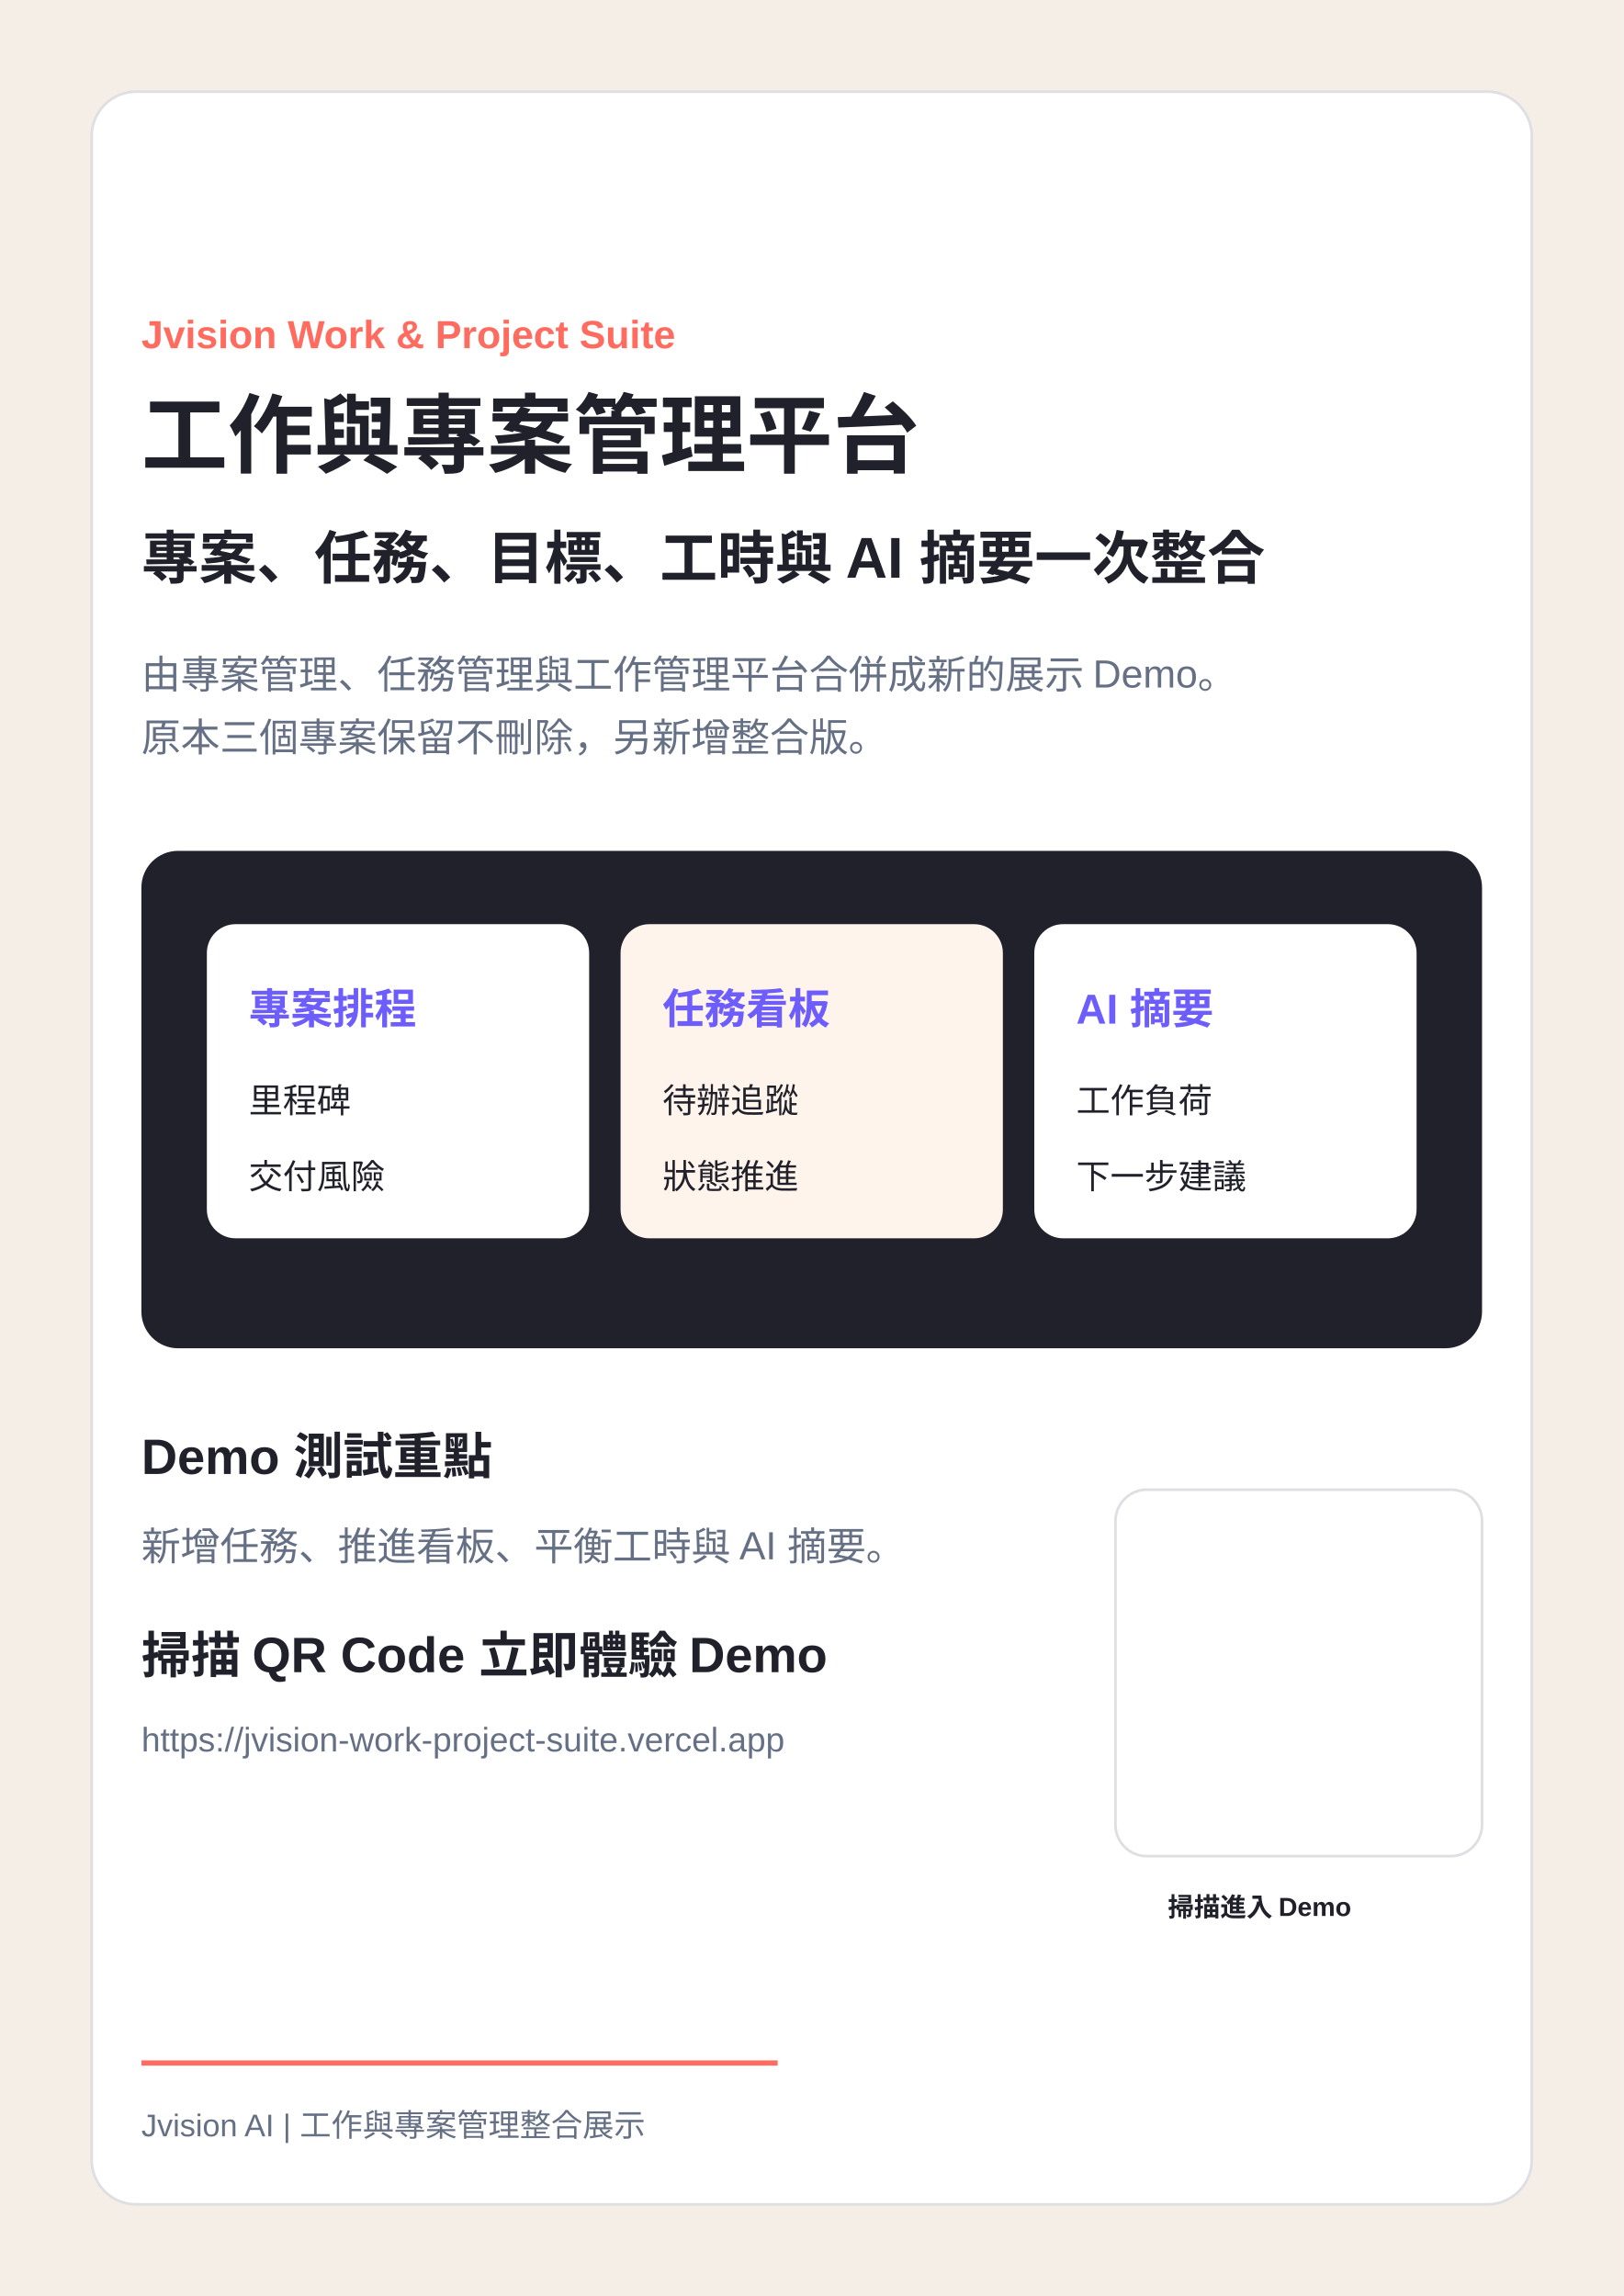
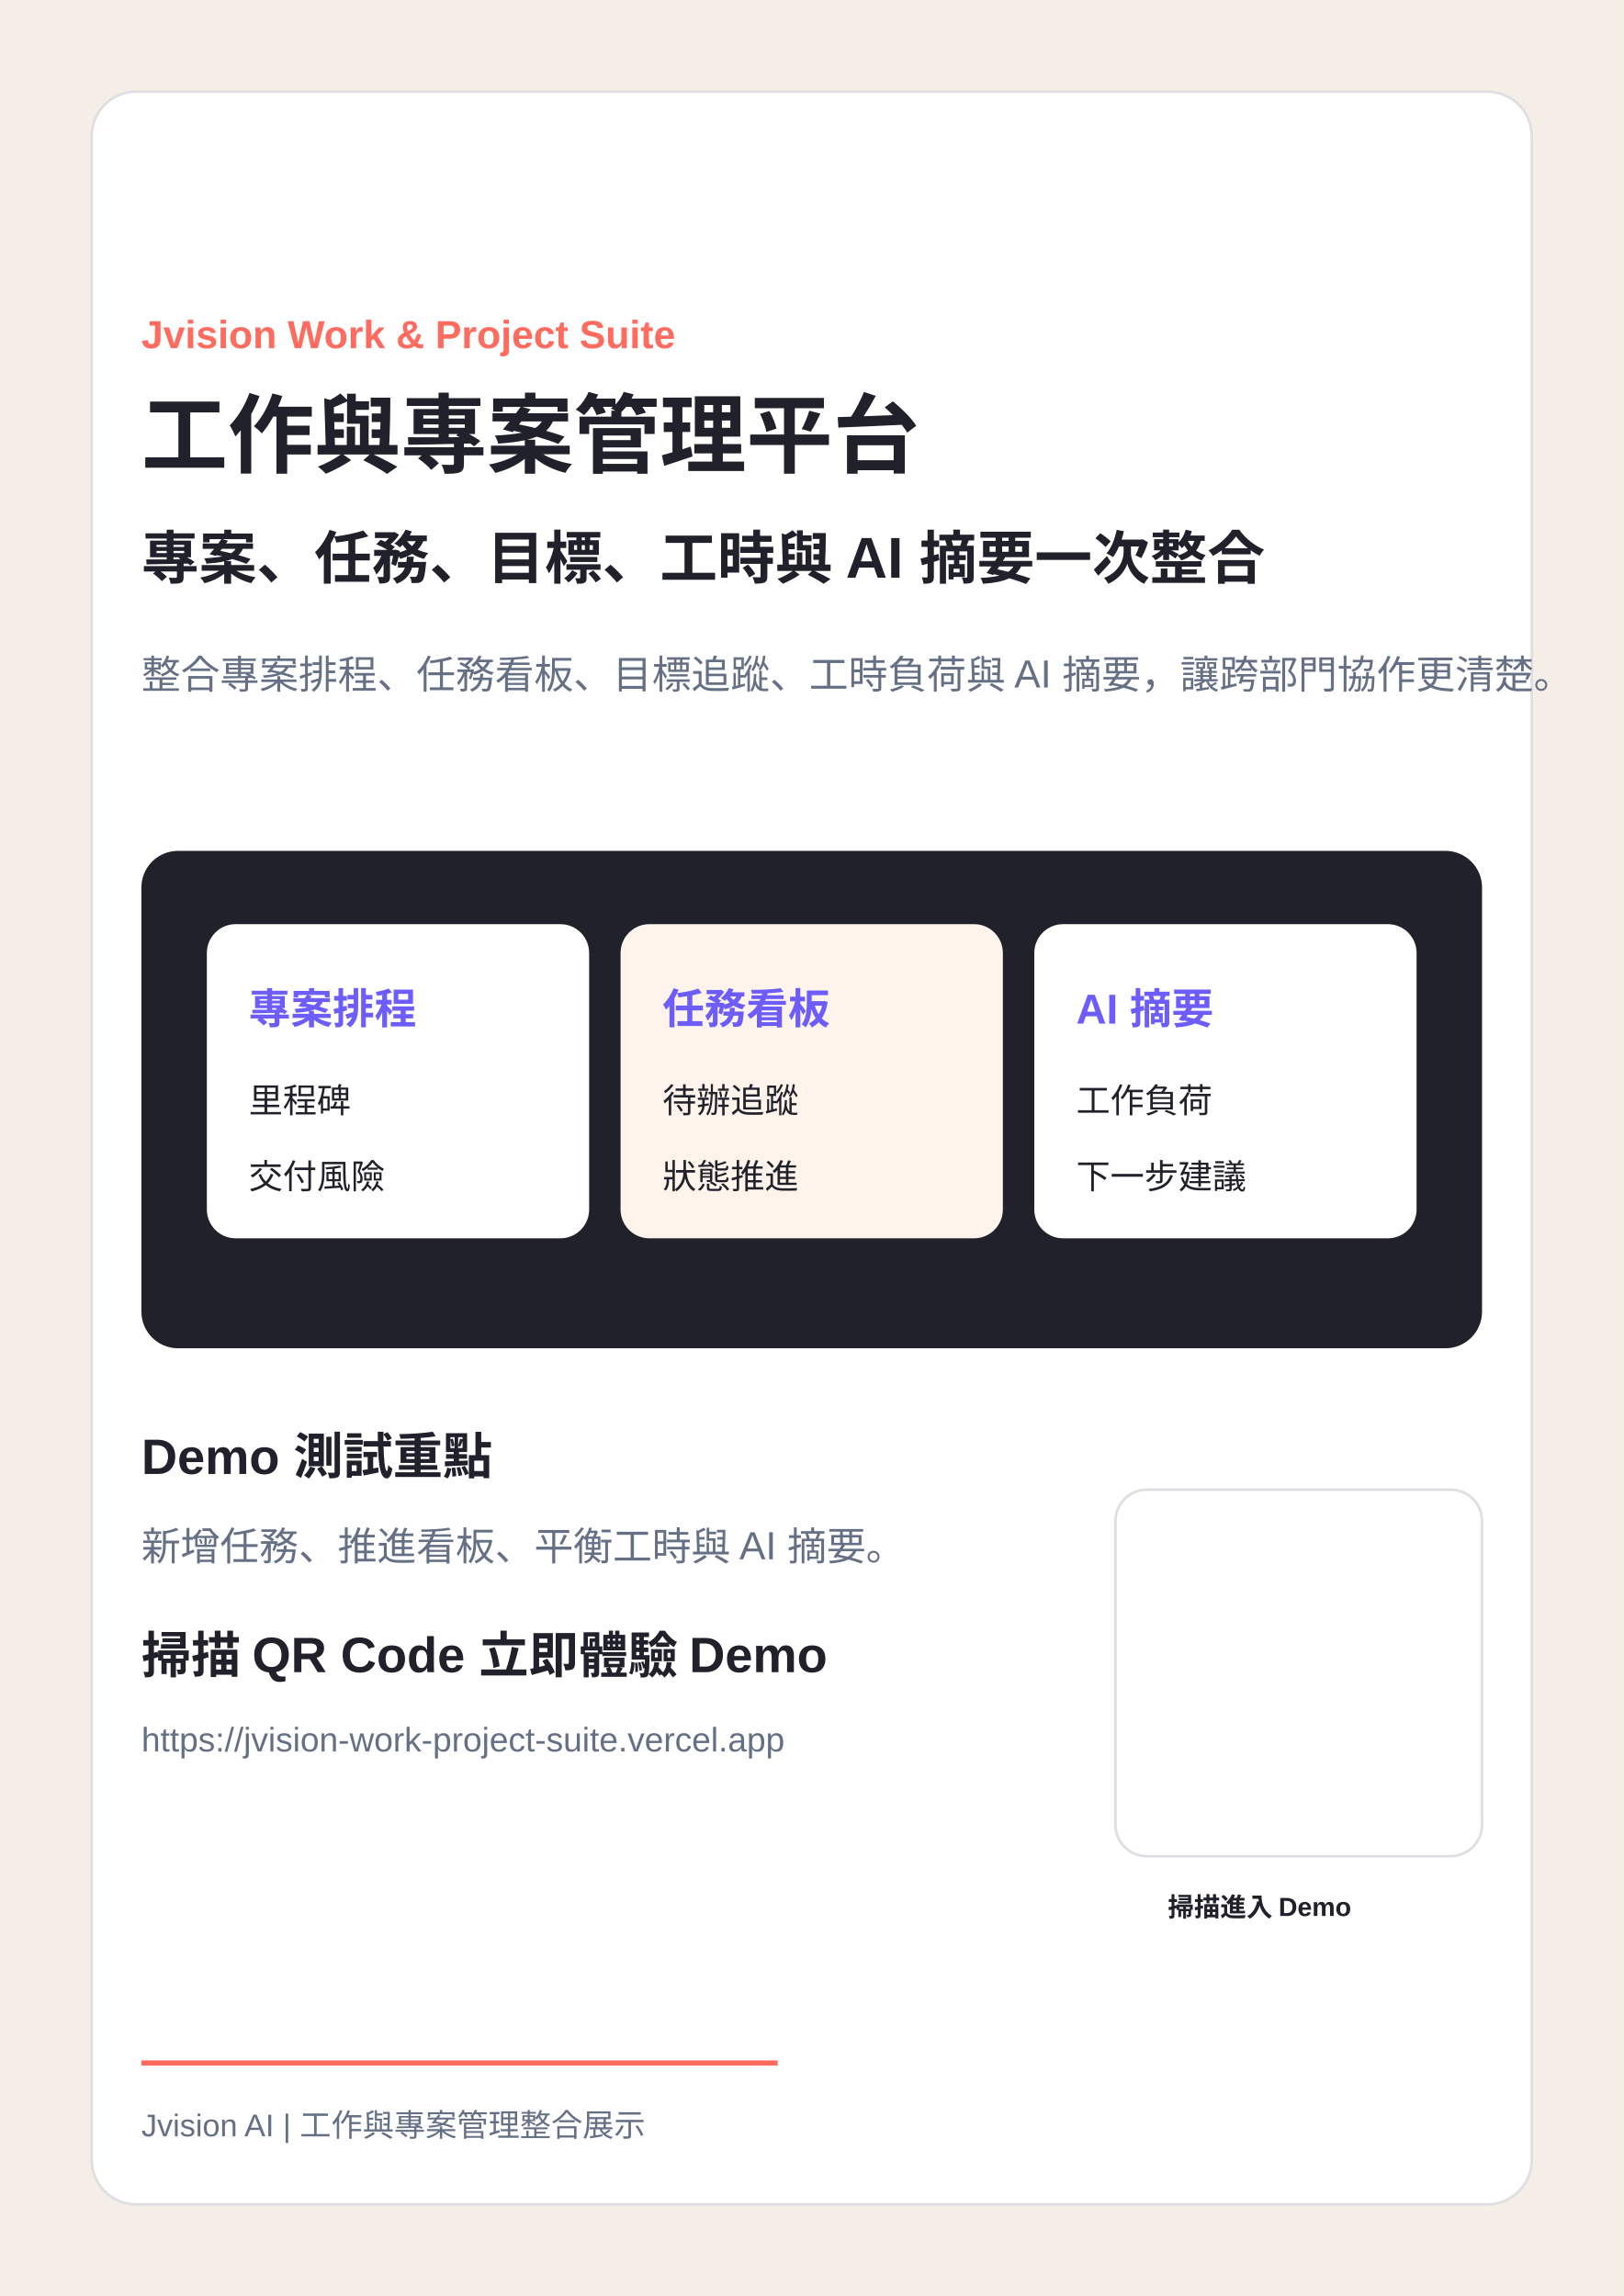
<svg xmlns="http://www.w3.org/2000/svg" width="1240" height="1754" viewBox="0 0 1240 1754" fill="none">
  <rect width="1240" height="1754" fill="#F5EEE7" />
  <rect x="70" y="70" width="1100" height="1614" rx="34" fill="#FFFFFF" stroke="#DEDEE3" stroke-width="2" />
  <rect x="108" y="112" width="214" height="70" rx="12" fill="#FFFFFF" />
  <text x="108" y="266" fill="#FF6B5F" font-family="Arial, Microsoft JhengHei, sans-serif" font-size="30" font-weight="700">Jvision Work &amp; Project Suite</text>
  <text x="108" y="356" fill="#20212A" font-family="Arial, Microsoft JhengHei, sans-serif" font-size="66" font-weight="800">工作與專案管理平台</text>
  <text x="108" y="442" fill="#20212A" font-family="Arial, Microsoft JhengHei, sans-serif" font-size="44" font-weight="800">專案、任務、目標、工時與 AI 摘要一次整合</text>
-   <text x="108" y="526" fill="#667085" font-family="Arial, Microsoft JhengHei, sans-serif" font-size="30">由專案管理、任務管理與工作管理平台合併成新的展示 Demo。</text>
-   <text x="108" y="574" fill="#667085" font-family="Arial, Microsoft JhengHei, sans-serif" font-size="30">原本三個專案保留不刪除，另新增整合版。</text>
+   <text x="108" y="526" fill="#667085" font-family="Arial, Microsoft JhengHei, sans-serif" font-size="30">整合專案排程、任務看板、目標追蹤、工時負荷與 AI 摘要，讓跨部門協作更清楚。</text>
+   <text x="108" y="574" fill="#667085" font-family="Arial, Microsoft JhengHei, sans-serif" font-size="30" />
  <rect x="108" y="650" width="1024" height="380" rx="28" fill="#20212A" />
  <rect x="158" y="706" width="292" height="240" rx="22" fill="#FFFFFF" />
  <rect x="474" y="706" width="292" height="240" rx="22" fill="#FFF4EC" />
  <rect x="790" y="706" width="292" height="240" rx="22" fill="#FFFFFF" />
  <text x="190" y="782" fill="#6D5DFC" font-family="Arial, Microsoft JhengHei, sans-serif" font-size="32" font-weight="800">專案排程</text>
  <text x="190" y="850" fill="#20212A" font-family="Arial, Microsoft JhengHei, sans-serif" font-size="26">里程碑</text>
  <text x="190" y="908" fill="#20212A" font-family="Arial, Microsoft JhengHei, sans-serif" font-size="26">交付風險</text>
  <text x="506" y="782" fill="#6D5DFC" font-family="Arial, Microsoft JhengHei, sans-serif" font-size="32" font-weight="800">任務看板</text>
  <text x="506" y="850" fill="#20212A" font-family="Arial, Microsoft JhengHei, sans-serif" font-size="26">待辦追蹤</text>
  <text x="506" y="908" fill="#20212A" font-family="Arial, Microsoft JhengHei, sans-serif" font-size="26">狀態推進</text>
  <text x="822" y="782" fill="#6D5DFC" font-family="Arial, Microsoft JhengHei, sans-serif" font-size="32" font-weight="800">AI 摘要</text>
  <text x="822" y="850" fill="#20212A" font-family="Arial, Microsoft JhengHei, sans-serif" font-size="26">工作負荷</text>
  <text x="822" y="908" fill="#20212A" font-family="Arial, Microsoft JhengHei, sans-serif" font-size="26">下一步建議</text>
  <text x="108" y="1126" fill="#20212A" font-family="Arial, Microsoft JhengHei, sans-serif" font-size="38" font-weight="800">Demo 測試重點</text>
  <text x="108" y="1192" fill="#667085" font-family="Arial, Microsoft JhengHei, sans-serif" font-size="30">新增任務、推進看板、平衡工時與 AI 摘要。</text>
  <text x="108" y="1278" fill="#20212A" font-family="Arial, Microsoft JhengHei, sans-serif" font-size="38" font-weight="800">掃描 QR Code 立即體驗 Demo</text>
  <text x="108" y="1338" fill="#667085" font-family="Arial, Microsoft JhengHei, sans-serif" font-size="26">https://jvision-work-project-suite.vercel.app</text>
  <rect x="852" y="1138" width="280" height="280" rx="24" fill="#FFFFFF" stroke="#DEDEE3" stroke-width="2" />
  <rect x="872" y="1158" width="240" height="240" fill="#FFFFFF" />
  <text x="892" y="1464" fill="#20212A" font-family="Arial, Microsoft JhengHei, sans-serif" font-size="20" font-weight="800">掃描進入 Demo</text>
  <rect x="108" y="1574" width="486" height="4" fill="#FF6B5F" />
  <text x="108" y="1632" fill="#667085" font-family="Arial, Microsoft JhengHei, sans-serif" font-size="24">Jvision AI | 工作與專案管理整合展示</text>
</svg>
